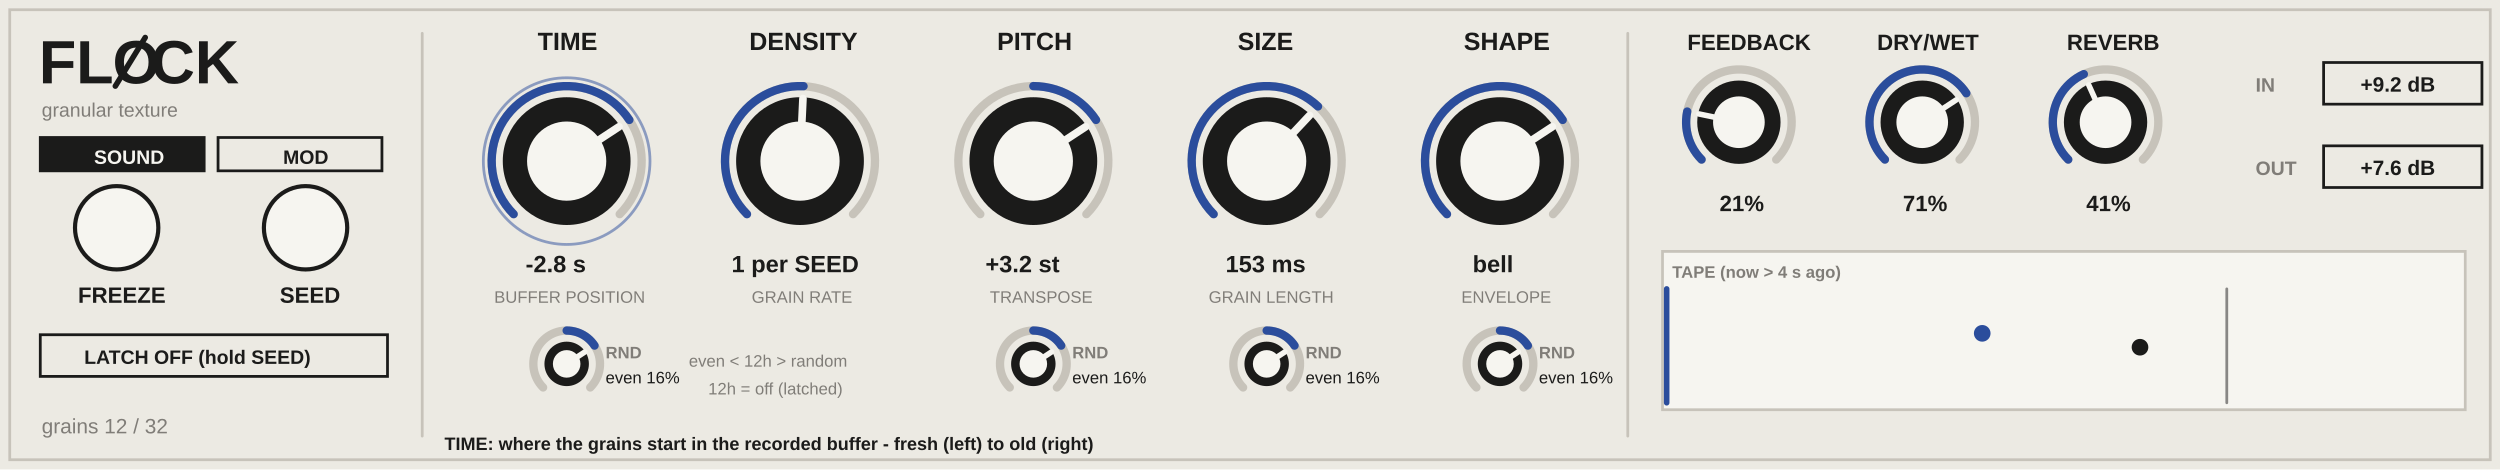
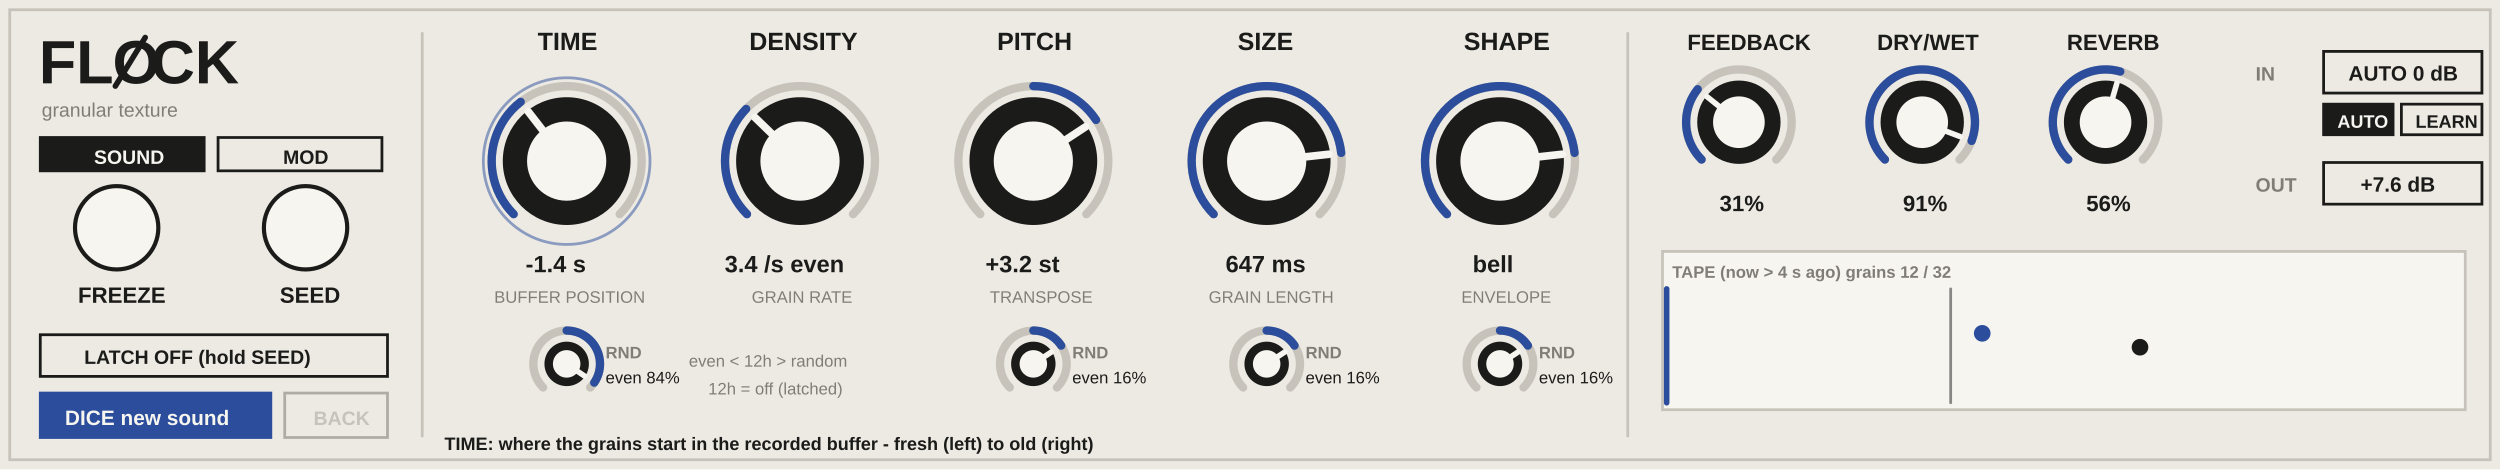
<svg xmlns="http://www.w3.org/2000/svg" width="900" height="169" viewBox="0 0 900 169">
  <path d="M0,0h900v169h-900Z" fill="rgba(236,234,227,1)" />
  <path d="M3.5,3.5h893v162h-893Z" fill="none" stroke="rgba(199,195,186,1)" stroke-width="1" stroke-linecap="round" />
  <text x="14" y="30" font-family="Arial,Helvetica,sans-serif" font-size="22" font-weight="700" fill="rgba(27,27,26,1)">FL</text>
  <text x="40.52" y="30" font-family="Arial,Helvetica,sans-serif" font-size="22" font-weight="700" fill="rgba(27,27,26,1)">O</text>
  <path d="M41.52,31L52.28,13.5" fill="none" stroke="rgba(27,27,26,1)" stroke-width="2" stroke-linecap="round" />
  <text x="54.28" y="30" font-family="Arial,Helvetica,sans-serif" font-size="22" font-weight="700" fill="rgba(27,27,26,1)">CK</text>
  <text x="15" y="42" font-family="Arial,Helvetica,sans-serif" font-size="7" font-weight="400" fill="rgba(128,125,120,1)">granular texture</text>
  <path d="M14,49h60v13h-60Z" fill="rgba(27,27,26,1)" />
  <text x="33.85" y="59" font-family="Arial,Helvetica,sans-serif" font-size="7" font-weight="700" fill="rgba(246,245,240,1)">SOUND</text>
  <path d="M78.5,49.5h59v12h-59Z" fill="none" stroke="rgba(27,27,26,1)" stroke-width="1" stroke-linecap="round" />
  <text x="101.91" y="59" font-family="Arial,Helvetica,sans-serif" font-size="7" font-weight="700" fill="rgba(27,27,26,1)">MOD</text>
  <path d="M27,82a15,15 0 1,0 30,0a15,15 0 1,0 -30,0" fill="rgba(246,245,240,1)" />
  <path d="M27,82a15,15 0 1,0 30,0a15,15 0 1,0 -30,0" fill="none" stroke="rgba(27,27,26,1)" stroke-width="1.5" stroke-linecap="round" />
  <text x="28.08" y="109" font-family="Arial,Helvetica,sans-serif" font-size="8" font-weight="700" fill="rgba(27,27,26,1)">FREEZE</text>
  <path d="M95,82a15,15 0 1,0 30,0a15,15 0 1,0 -30,0" fill="rgba(246,245,240,1)" />
  <path d="M95,82a15,15 0 1,0 30,0a15,15 0 1,0 -30,0" fill="none" stroke="rgba(27,27,26,1)" stroke-width="1.5" stroke-linecap="round" />
  <text x="100.72" y="109" font-family="Arial,Helvetica,sans-serif" font-size="8" font-weight="700" fill="rgba(27,27,26,1)">SEED</text>
  <path d="M14.5,120.5h125v15h-125Z" fill="none" stroke="rgba(27,27,26,1)" stroke-width="1" stroke-linecap="round" />
  <text x="30.31" y="131" font-family="Arial,Helvetica,sans-serif" font-size="7" font-weight="700" fill="rgba(27,27,26,1)">LATCH  OFF  (hold SEED)</text>
-   <text x="15" y="156" font-family="Arial,Helvetica,sans-serif" font-size="7.5" font-weight="400" fill="rgba(128,125,120,1)">grains 12 / 32</text>
+   <path d="M14,141h84v17h-84Z" fill="rgba(43,77,156,1)" />
+   <text x="23.375" y="153" font-family="Arial,Helvetica,sans-serif" font-size="7.5" font-weight="700" fill="rgba(246,245,240,1)">DICE  new sound</text>
+   <path d="M102.5,141.5h37v16h-37Z" fill="none" stroke="rgba(27,27,26,0.3)" stroke-width="1" stroke-linecap="round" />
+   <text x="112.88" y="153" font-family="Arial,Helvetica,sans-serif" font-size="7" font-weight="700" fill="rgba(199,195,186,1)">BACK</text>
  <path d="M152,12L152,157" fill="none" stroke="rgba(199,195,186,1)" stroke-width="1" stroke-linecap="round" />
  <text x="193.56" y="18" font-family="Arial,Helvetica,sans-serif" font-size="9" font-weight="700" fill="rgba(27,27,26,1)">TIME</text>
  <path d="M184.908,77.092L183.446,75.508L182.114,73.812L180.923,72.015L179.878,70.129L178.987,68.166L178.256,66.138L177.688,64.058L177.289,61.94L177.06,59.796L177.002,57.641L177.117,55.488L177.403,53.351L177.859,51.244L178.481,49.179L179.267,47.172L180.209,45.233L181.304,43.375L182.543,41.611L183.919,39.951L185.423,38.407L187.046,36.987L188.776,35.701L190.604,34.558L192.517,33.564L194.503,32.725L196.55,32.048L198.644,31.536L200.773,31.194L202.922,31.022L205.078,31.022L207.227,31.194L209.356,31.536L211.45,32.048L213.497,32.725L215.483,33.564L217.396,34.558L219.224,35.701L220.954,36.987L222.577,38.407L224.081,39.951L225.457,41.611L226.696,43.375L227.791,45.233L228.733,47.172L229.519,49.179L230.141,51.244L230.597,53.351L230.883,55.488L230.998,57.641L230.94,59.796L230.711,61.94L230.312,64.058L229.744,66.138L229.013,68.166L228.122,70.129L227.077,72.015L225.886,73.812L224.554,75.508L223.092,77.092" fill="none" stroke="rgba(199,195,186,1)" stroke-width="3" stroke-linecap="round" />
-   <path d="M184.908,77.092L183.449,75.512L182.121,73.821L180.931,72.03L179.888,70.15L178.998,68.192L178.266,66.17L177.697,64.097L177.296,61.984L177.063,59.846L177.002,57.697L177.111,55.55L177.392,53.418L177.841,51.315L178.456,49.254L179.233,47.249L180.167,45.312L181.252,43.456L182.481,41.692L183.847,40.031L185.341,38.485L186.953,37.062L188.674,35.771L190.491,34.622L192.394,33.622L194.371,32.775L196.409,32.089L198.495,31.567L200.616,31.213L202.758,31.029L204.909,31.015L207.053,31.173L209.178,31.501L211.271,31.997L213.317,32.658L215.304,33.48L217.219,34.457L219.051,35.584L220.787,36.853L222.416,38.256L223.929,39.784L225.316,41.428L226.567,43.176" fill="none" stroke="rgba(43,77,156,1)" stroke-width="3" stroke-linecap="round" />
+   <path d="M184.908,77.092L183.494,75.564L182.202,73.933L181.039,72.206L180.013,70.395L179.13,68.51L178.394,66.563L177.81,64.565L177.382,62.528L177.113,60.464L177.003,58.386L177.053,56.305L177.264,54.234L177.634,52.185L178.16,50.172L178.84,48.204L179.669,46.295L180.643,44.456L181.756,42.696L183.001,41.028L184.371,39.461L185.857,38.004L187.452,36.666" fill="none" stroke="rgba(43,77,156,1)" stroke-width="3" stroke-linecap="round" />
  <path d="M181,58a23,23 0 1,0 46,0a23,23 0 1,0 -46,0" fill="rgba(27,27,26,1)" />
  <path d="M189.74,58a14.26,14.26 0 1,0 28.52,0a14.26,14.26 0 1,0 -28.52,0" fill="rgba(246,245,240,1)" />
-   <path d="M215.919,50.171L222.839,45.625" fill="none" stroke="rgba(246,245,240,1)" stroke-width="2.76" stroke-linecap="round" />
+   <path d="M195.26,46.732L190.185,40.19" fill="none" stroke="rgba(246,245,240,1)" stroke-width="2.76" stroke-linecap="round" />
  <path d="M174,58a30,30 0 1,0 60,0a30,30 0 1,0 -60,0" fill="none" stroke="rgba(43,77,156,0.5)" stroke-width="1" stroke-linecap="round" />
-   <text x="189.21" y="98" font-family="Arial,Helvetica,sans-serif" font-size="8.5" font-weight="700" fill="rgba(27,27,26,1)">-2.8 s</text>
+   <text x="189.21" y="98" font-family="Arial,Helvetica,sans-serif" font-size="8.5" font-weight="700" fill="rgba(27,27,26,1)">-1.4 s</text>
  <text x="177.9" y="109" font-family="Arial,Helvetica,sans-serif" font-size="6" font-weight="400" fill="rgba(128,125,120,1)">BUFFER POSITION</text>
  <path d="M195.515,139.485L194.865,138.781L194.273,138.028L193.743,137.229L193.279,136.391L192.883,135.518L192.558,134.617L192.306,133.692L192.128,132.751L192.027,131.798L192.001,130.84L192.052,129.883L192.179,128.934L192.382,127.997L192.658,127.08L193.007,126.187L193.426,125.326L193.913,124.5L194.464,123.716L195.075,122.978L195.744,122.292L196.465,121.661L197.234,121.089L198.046,120.581L198.896,120.139L199.779,119.767L200.689,119.466L201.62,119.238L202.566,119.086L203.521,119.01L204.479,119.01L205.434,119.086L206.38,119.238L207.311,119.466L208.221,119.767L209.104,120.139L209.954,120.581L210.766,121.089L211.535,121.661L212.256,122.292L212.925,122.978L213.536,123.716L214.087,124.5L214.574,125.326L214.993,126.187L215.342,127.08L215.618,127.997L215.821,128.934L215.948,129.883L215.999,130.84L215.973,131.798L215.872,132.751L215.694,133.692L215.442,134.617L215.117,135.518L214.721,136.391L214.257,137.229L213.727,138.028L213.135,138.781L212.485,139.485" fill="none" stroke="rgba(199,195,186,1)" stroke-width="3" stroke-linecap="round" />
-   <path d="M204,119L204.913,119.035L205.82,119.139L206.717,119.312L207.598,119.552L208.458,119.859L209.292,120.23L210.096,120.664L210.864,121.157L211.593,121.708L212.278,122.312L212.915,122.967L213.5,123.668L214.03,124.412" fill="none" stroke="rgba(43,77,156,1)" stroke-width="3" stroke-linecap="round" />
+   <path d="M204,119L204.928,119.036L205.851,119.144L206.762,119.322L207.657,119.571L208.53,119.888L209.376,120.271L210.189,120.719L210.966,121.229L211.701,121.797L212.39,122.42L213.028,123.095L213.612,123.817L214.139,124.581L214.605,125.385L215.008,126.222L215.344,127.088L215.613,127.977L215.812,128.884L215.94,129.804L215.997,130.731L215.982,131.659L215.895,132.584L215.737,133.499L215.508,134.4L215.211,135.279L214.846,136.134L214.417,136.957L213.925,137.745" fill="none" stroke="rgba(43,77,156,1)" stroke-width="3" stroke-linecap="round" />
  <path d="M196,131a8,8 0 1,0 16,0a8,8 0 1,0 -16,0" fill="rgba(27,27,26,1)" />
  <path d="M199.04,131a4.96,4.96 0 1,0 9.92,0a4.96,4.96 0 1,0 -9.92,0" fill="rgba(246,245,240,1)" />
-   <path d="M208.146,128.277L210.553,126.696" fill="none" stroke="rgba(246,245,240,1)" stroke-width="2" stroke-linecap="round" />
+   <path d="M208.102,133.788L210.484,135.407" fill="none" stroke="rgba(246,245,240,1)" stroke-width="2" stroke-linecap="round" />
  <text x="218" y="129" font-family="Arial,Helvetica,sans-serif" font-size="6" font-weight="700" fill="rgba(128,125,120,1)">RND</text>
-   <text x="218" y="138" font-family="Arial,Helvetica,sans-serif" font-size="6" font-weight="400" fill="rgba(27,27,26,1)">even 16%</text>
+   <text x="218" y="138" font-family="Arial,Helvetica,sans-serif" font-size="6" font-weight="400" fill="rgba(27,27,26,1)">even 84%</text>
  <text x="269.73" y="18" font-family="Arial,Helvetica,sans-serif" font-size="9" font-weight="700" fill="rgba(27,27,26,1)">DENSITY</text>
  <path d="M268.908,77.092L267.446,75.508L266.114,73.812L264.923,72.015L263.878,70.129L262.987,68.166L262.256,66.138L261.688,64.058L261.289,61.94L261.06,59.796L261.002,57.641L261.117,55.488L261.403,53.351L261.859,51.244L262.481,49.179L263.267,47.172L264.209,45.233L265.304,43.375L266.543,41.611L267.919,39.951L269.423,38.407L271.046,36.987L272.776,35.701L274.604,34.558L276.517,33.564L278.503,32.725L280.55,32.048L282.644,31.536L284.773,31.194L286.922,31.022L289.078,31.022L291.227,31.194L293.356,31.536L295.45,32.048L297.497,32.725L299.483,33.564L301.396,34.558L303.224,35.701L304.954,36.987L306.577,38.407L308.081,39.951L309.457,41.611L310.696,43.375L311.791,45.233L312.733,47.172L313.519,49.179L314.141,51.244L314.597,53.351L314.883,55.488L314.998,57.641L314.94,59.796L314.711,61.94L314.312,64.058L313.744,66.138L313.013,68.166L312.122,70.129L311.077,72.015L309.886,73.812L308.554,75.508L307.092,77.092" fill="none" stroke="rgba(199,195,186,1)" stroke-width="3" stroke-linecap="round" />
-   <path d="M268.908,77.092L267.487,75.556L266.189,73.914L265.022,72.177L263.993,70.355L263.108,68.459L262.373,66.499L261.791,64.489L261.368,62.44L261.104,60.364L261.001,58.274L261.061,56.182L261.283,54.101L261.665,52.043L262.206,50.022L262.901,48.048L263.747,46.134L264.739,44.291L265.871,42.531L267.135,40.863L268.525,39.299L270.032,37.847L271.647,36.516L273.36,35.314L275.161,34.248L277.039,33.325L278.983,32.55L280.981,31.928L283.021,31.463L285.092,31.157L287.179,31.012L289.272,31.03" fill="none" stroke="rgba(43,77,156,1)" stroke-width="3" stroke-linecap="round" />
+   <path d="M268.908,77.092L267.483,75.551L266.181,73.904L265.012,72.162L263.981,70.333L263.096,68.43L262.361,66.464L261.781,64.447L261.359,62.391L261.099,60.309L261.001,58.212L261.066,56.114L261.294,54.028L261.683,51.965L262.231,49.939L262.935,47.962L263.791,46.046L264.792,44.201L265.934,42.44L267.21,40.773L268.611,39.21" fill="none" stroke="rgba(43,77,156,1)" stroke-width="3" stroke-linecap="round" />
  <path d="M265,58a23,23 0 1,0 46,0a23,23 0 1,0 -46,0" fill="rgba(27,27,26,1)" />
  <path d="M273.74,58a14.26,14.26 0 1,0 28.52,0a14.26,14.26 0 1,0 -28.52,0" fill="rgba(246,245,240,1)" />
-   <path d="M288.672,43.756L289.062,35.485" fill="none" stroke="rgba(246,245,240,1)" stroke-width="2.76" stroke-linecap="round" />
-   <text x="263.35" y="98" font-family="Arial,Helvetica,sans-serif" font-size="8.5" font-weight="700" fill="rgba(27,27,26,1)">1 per SEED</text>
+   <path d="M277.76,48.076L271.813,42.314" fill="none" stroke="rgba(246,245,240,1)" stroke-width="2.76" stroke-linecap="round" />
+   <text x="260.885" y="98" font-family="Arial,Helvetica,sans-serif" font-size="8.5" font-weight="700" fill="rgba(27,27,26,1)">3.4 /s even</text>
  <text x="270.6" y="109" font-family="Arial,Helvetica,sans-serif" font-size="6" font-weight="400" fill="rgba(128,125,120,1)">GRAIN RATE</text>
  <text x="247.98" y="132" font-family="Arial,Helvetica,sans-serif" font-size="6" font-weight="400" fill="rgba(128,125,120,1)">even  &lt;  12h  &gt;  random</text>
  <text x="254.94" y="142" font-family="Arial,Helvetica,sans-serif" font-size="6" font-weight="400" fill="rgba(128,125,120,1)">12h = off (latched)</text>
  <text x="358.95" y="18" font-family="Arial,Helvetica,sans-serif" font-size="9" font-weight="700" fill="rgba(27,27,26,1)">PITCH</text>
  <path d="M352.908,77.092L351.446,75.508L350.114,73.812L348.923,72.015L347.878,70.129L346.987,68.166L346.256,66.138L345.688,64.058L345.289,61.94L345.06,59.796L345.002,57.641L345.117,55.488L345.403,53.351L345.859,51.244L346.481,49.179L347.267,47.172L348.209,45.233L349.304,43.375L350.543,41.611L351.919,39.951L353.423,38.407L355.046,36.987L356.776,35.701L358.604,34.558L360.517,33.564L362.503,32.725L364.55,32.048L366.644,31.536L368.773,31.194L370.922,31.022L373.078,31.022L375.227,31.194L377.356,31.536L379.45,32.048L381.497,32.725L383.483,33.564L385.396,34.558L387.224,35.701L388.954,36.987L390.577,38.407L392.081,39.951L393.457,41.611L394.696,43.375L395.791,45.233L396.733,47.172L397.519,49.179L398.141,51.244L398.597,53.351L398.883,55.488L398.998,57.641L398.94,59.796L398.711,61.94L398.312,64.058L397.744,66.138L397.013,68.166L396.122,70.129L395.077,72.015L393.886,73.812L392.554,75.508L391.092,77.092" fill="none" stroke="rgba(199,195,186,1)" stroke-width="3" stroke-linecap="round" />
  <path d="M372,31L374.053,31.078L376.095,31.312L378.113,31.701L380.095,32.242L382.03,32.932L383.908,33.768L385.716,34.743L387.445,35.854L389.084,37.093L390.625,38.452L392.058,39.925L393.374,41.503L394.567,43.176" fill="none" stroke="rgba(43,77,156,1)" stroke-width="3" stroke-linecap="round" />
  <path d="M349,58a23,23 0 1,0 46,0a23,23 0 1,0 -46,0" fill="rgba(27,27,26,1)" />
  <path d="M357.74,58a14.26,14.26 0 1,0 28.52,0a14.26,14.26 0 1,0 -28.52,0" fill="rgba(246,245,240,1)" />
  <path d="M383.919,50.171L390.839,45.625" fill="none" stroke="rgba(246,245,240,1)" stroke-width="2.76" stroke-linecap="round" />
  <text x="354.745" y="98" font-family="Arial,Helvetica,sans-serif" font-size="8.5" font-weight="700" fill="rgba(27,27,26,1)">+3.2 st</text>
  <text x="356.34" y="109" font-family="Arial,Helvetica,sans-serif" font-size="6" font-weight="400" fill="rgba(128,125,120,1)">TRANSPOSE</text>
  <path d="M363.515,139.485L362.865,138.781L362.273,138.028L361.743,137.229L361.279,136.391L360.883,135.518L360.558,134.617L360.306,133.692L360.128,132.751L360.027,131.798L360.001,130.84L360.052,129.883L360.179,128.934L360.382,127.997L360.658,127.08L361.007,126.187L361.426,125.326L361.913,124.5L362.464,123.716L363.075,122.978L363.744,122.292L364.465,121.661L365.234,121.089L366.046,120.581L366.896,120.139L367.779,119.767L368.689,119.466L369.62,119.238L370.566,119.086L371.521,119.01L372.479,119.01L373.434,119.086L374.38,119.238L375.311,119.466L376.221,119.767L377.104,120.139L377.954,120.581L378.766,121.089L379.535,121.661L380.256,122.292L380.925,122.978L381.536,123.716L382.087,124.5L382.574,125.326L382.993,126.187L383.342,127.08L383.618,127.997L383.821,128.934L383.948,129.883L383.999,130.84L383.973,131.798L383.872,132.751L383.694,133.692L383.442,134.617L383.117,135.518L382.721,136.391L382.257,137.229L381.727,138.028L381.135,138.781L380.485,139.485" fill="none" stroke="rgba(199,195,186,1)" stroke-width="3" stroke-linecap="round" />
  <path d="M372,119L372.913,119.035L373.82,119.139L374.717,119.312L375.598,119.552L376.458,119.859L377.292,120.23L378.096,120.664L378.864,121.157L379.593,121.708L380.278,122.312L380.915,122.967L381.5,123.668L382.03,124.412" fill="none" stroke="rgba(43,77,156,1)" stroke-width="3" stroke-linecap="round" />
  <path d="M364,131a8,8 0 1,0 16,0a8,8 0 1,0 -16,0" fill="rgba(27,27,26,1)" />
  <path d="M367.04,131a4.96,4.96 0 1,0 9.92,0a4.96,4.96 0 1,0 -9.92,0" fill="rgba(246,245,240,1)" />
  <path d="M376.146,128.277L378.553,126.696" fill="none" stroke="rgba(246,245,240,1)" stroke-width="2" stroke-linecap="round" />
  <text x="386" y="129" font-family="Arial,Helvetica,sans-serif" font-size="6" font-weight="700" fill="rgba(128,125,120,1)">RND</text>
  <text x="386" y="138" font-family="Arial,Helvetica,sans-serif" font-size="6" font-weight="400" fill="rgba(27,27,26,1)">even 16%</text>
  <text x="445.56" y="18" font-family="Arial,Helvetica,sans-serif" font-size="9" font-weight="700" fill="rgba(27,27,26,1)">SIZE</text>
  <path d="M436.908,77.092L435.446,75.508L434.114,73.812L432.923,72.015L431.878,70.129L430.987,68.166L430.256,66.138L429.688,64.058L429.289,61.94L429.06,59.796L429.002,57.641L429.117,55.488L429.403,53.351L429.859,51.244L430.481,49.179L431.267,47.172L432.209,45.233L433.304,43.375L434.543,41.611L435.919,39.951L437.423,38.407L439.046,36.987L440.776,35.701L442.604,34.558L444.517,33.564L446.503,32.725L448.55,32.048L450.644,31.536L452.773,31.194L454.922,31.022L457.078,31.022L459.227,31.194L461.356,31.536L463.45,32.048L465.497,32.725L467.483,33.564L469.396,34.558L471.224,35.701L472.954,36.987L474.577,38.407L476.081,39.951L477.457,41.611L478.696,43.375L479.791,45.233L480.733,47.172L481.519,49.179L482.141,51.244L482.597,53.351L482.883,55.488L482.998,57.641L482.94,59.796L482.711,61.94L482.312,64.058L481.744,66.138L481.013,68.166L480.122,70.129L479.077,72.015L477.886,73.812L476.554,75.508L475.092,77.092" fill="none" stroke="rgba(199,195,186,1)" stroke-width="3" stroke-linecap="round" />
-   <path d="M436.908,77.092L435.448,75.51L434.118,73.817L432.928,72.024L431.884,70.141L430.993,68.182L430.262,66.157L429.694,64.081L429.293,61.966L429.062,59.826L429.002,57.674L429.114,55.524L429.396,53.39L429.848,51.285L430.466,49.223L431.247,47.217L432.184,45.279L433.273,43.423L434.507,41.659L435.877,39.998L437.375,38.452L438.991,37.031L440.716,35.742L442.538,34.596L444.445,33.598L446.426,32.755L448.467,32.072L450.557,31.554L452.681,31.205L454.826,31.026L456.979,31.018L459.125,31.181L461.251,31.516L463.345,32.018L465.391,32.686L467.378,33.514L469.292,34.499L471.122,35.632L472.856,36.908L474.483,38.318" fill="none" stroke="rgba(43,77,156,1)" stroke-width="3" stroke-linecap="round" />
+   <path d="M436.908,77.092L435.452,75.515L434.125,73.827L432.937,72.04L431.895,70.163L431.005,68.21L430.273,66.192L429.703,64.122L429.3,62.014L429.066,59.88L429.001,57.735L429.108,55.591L429.384,53.462L429.829,51.362L430.439,49.304L431.21,47.301L432.138,45.366L433.217,43.51L434.44,41.746L435.8,40.085L437.287,38.537L438.892,37.112L440.605,35.819L442.416,34.666L444.312,33.661L446.283,32.809L448.315,32.117L450.395,31.588L452.511,31.226L454.649,31.034L456.795,31.012L458.936,31.16L461.059,31.478L463.15,31.964L465.196,32.614L467.183,33.425L469.1,34.391L470.934,35.506L472.674,36.764L474.308,38.155L475.827,39.672L477.22,41.305L478.479,43.044L479.596,44.877L480.564,46.793L481.377,48.779L482.029,50.824L482.517,52.915L482.837,55.037" fill="none" stroke="rgba(43,77,156,1)" stroke-width="3" stroke-linecap="round" />
  <path d="M433,58a23,23 0 1,0 46,0a23,23 0 1,0 -46,0" fill="rgba(27,27,26,1)" />
  <path d="M441.74,58a14.26,14.26 0 1,0 28.52,0a14.26,14.26 0 1,0 -28.52,0" fill="rgba(246,245,240,1)" />
-   <path d="M465.762,47.605L471.43,41.569" fill="none" stroke="rgba(246,245,240,1)" stroke-width="2.76" stroke-linecap="round" />
-   <text x="441.21" y="98" font-family="Arial,Helvetica,sans-serif" font-size="8.5" font-weight="700" fill="rgba(27,27,26,1)">153 ms</text>
+   <path d="M470.174,56.435L478.404,55.527" fill="none" stroke="rgba(246,245,240,1)" stroke-width="2.76" stroke-linecap="round" />
+   <text x="441.21" y="98" font-family="Arial,Helvetica,sans-serif" font-size="8.5" font-weight="700" fill="rgba(27,27,26,1)">647 ms</text>
  <text x="435.12" y="109" font-family="Arial,Helvetica,sans-serif" font-size="6" font-weight="400" fill="rgba(128,125,120,1)">GRAIN LENGTH</text>
  <path d="M447.515,139.485L446.865,138.781L446.273,138.028L445.743,137.229L445.279,136.391L444.883,135.518L444.558,134.617L444.306,133.692L444.128,132.751L444.027,131.798L444.001,130.84L444.052,129.883L444.179,128.934L444.382,127.997L444.658,127.08L445.007,126.187L445.426,125.326L445.913,124.5L446.464,123.716L447.075,122.978L447.744,122.292L448.465,121.661L449.234,121.089L450.046,120.581L450.896,120.139L451.779,119.767L452.689,119.466L453.62,119.238L454.566,119.086L455.521,119.01L456.479,119.01L457.434,119.086L458.38,119.238L459.311,119.466L460.221,119.767L461.104,120.139L461.954,120.581L462.766,121.089L463.535,121.661L464.256,122.292L464.925,122.978L465.536,123.716L466.087,124.5L466.574,125.326L466.993,126.187L467.342,127.08L467.618,127.997L467.821,128.934L467.948,129.883L467.999,130.84L467.973,131.798L467.872,132.751L467.694,133.692L467.442,134.617L467.117,135.518L466.721,136.391L466.257,137.229L465.727,138.028L465.135,138.781L464.485,139.485" fill="none" stroke="rgba(199,195,186,1)" stroke-width="3" stroke-linecap="round" />
  <path d="M456,119L456.913,119.035L457.82,119.139L458.717,119.312L459.598,119.552L460.458,119.859L461.292,120.23L462.096,120.664L462.864,121.157L463.593,121.708L464.278,122.312L464.915,122.967L465.5,123.668L466.03,124.412" fill="none" stroke="rgba(43,77,156,1)" stroke-width="3" stroke-linecap="round" />
  <path d="M448,131a8,8 0 1,0 16,0a8,8 0 1,0 -16,0" fill="rgba(27,27,26,1)" />
  <path d="M451.04,131a4.96,4.96 0 1,0 9.92,0a4.96,4.96 0 1,0 -9.92,0" fill="rgba(246,245,240,1)" />
  <path d="M460.146,128.277L462.553,126.696" fill="none" stroke="rgba(246,245,240,1)" stroke-width="2" stroke-linecap="round" />
  <text x="470" y="129" font-family="Arial,Helvetica,sans-serif" font-size="6" font-weight="700" fill="rgba(128,125,120,1)">RND</text>
  <text x="470" y="138" font-family="Arial,Helvetica,sans-serif" font-size="6" font-weight="400" fill="rgba(27,27,26,1)">even 16%</text>
  <text x="526.95" y="18" font-family="Arial,Helvetica,sans-serif" font-size="9" font-weight="700" fill="rgba(27,27,26,1)">SHAPE</text>
  <path d="M520.908,77.092L519.446,75.508L518.114,73.812L516.923,72.015L515.878,70.129L514.987,68.166L514.256,66.138L513.688,64.058L513.289,61.94L513.06,59.796L513.002,57.641L513.117,55.488L513.403,53.351L513.859,51.244L514.481,49.179L515.267,47.172L516.209,45.233L517.304,43.375L518.543,41.611L519.919,39.951L521.423,38.407L523.046,36.987L524.776,35.701L526.604,34.558L528.517,33.564L530.503,32.725L532.55,32.048L534.644,31.536L536.773,31.194L538.922,31.022L541.078,31.022L543.227,31.194L545.356,31.536L547.45,32.048L549.497,32.725L551.483,33.564L553.396,34.558L555.224,35.701L556.954,36.987L558.577,38.407L560.081,39.951L561.457,41.611L562.696,43.375L563.791,45.233L564.733,47.172L565.519,49.179L566.141,51.244L566.597,53.351L566.883,55.488L566.998,57.641L566.94,59.796L566.711,61.94L566.312,64.058L565.744,66.138L565.013,68.166L564.122,70.129L563.077,72.015L561.886,73.812L560.554,75.508L559.092,77.092" fill="none" stroke="rgba(199,195,186,1)" stroke-width="3" stroke-linecap="round" />
-   <path d="M520.908,77.092L519.449,75.512L518.121,73.821L516.931,72.03L515.888,70.15L514.998,68.192L514.266,66.17L513.697,64.097L513.296,61.984L513.063,59.846L513.002,57.697L513.111,55.55L513.392,53.418L513.841,51.315L514.456,49.254L515.233,47.249L516.167,45.312L517.252,43.456L518.481,41.692L519.847,40.031L521.341,38.485L522.953,37.062L524.674,35.771L526.491,34.622L528.394,33.622L530.371,32.775L532.409,32.089L534.495,31.567L536.616,31.213L538.758,31.029L540.909,31.015L543.053,31.173L545.178,31.501L547.271,31.997L549.317,32.658L551.304,33.48L553.219,34.457L555.051,35.584L556.787,36.853L558.416,38.256L559.929,39.784L561.316,41.428L562.567,43.176" fill="none" stroke="rgba(43,77,156,1)" stroke-width="3" stroke-linecap="round" />
+   <path d="M520.908,77.092L519.452,75.515L518.125,73.827L516.937,72.04L515.895,70.163L515.005,68.21L514.273,66.192L513.703,64.122L513.3,62.014L513.066,59.88L513.001,57.735L513.108,55.591L513.384,53.462L513.829,51.362L514.439,49.304L515.21,47.301L516.138,45.366L517.217,43.51L518.44,41.746L519.8,40.085L521.287,38.537L522.892,37.112L524.605,35.819L526.416,34.666L528.312,33.661L530.283,32.809L532.315,32.117L534.395,31.588L536.511,31.226L538.649,31.034L540.795,31.012L542.936,31.16L545.059,31.478L547.15,31.964L549.196,32.614L551.183,33.425L553.1,34.391L554.934,35.506L556.674,36.764L558.308,38.155L559.827,39.672L561.22,41.305L562.479,43.044L563.596,44.877L564.564,46.793L565.377,48.779L566.029,50.824L566.517,52.915L566.837,55.037" fill="none" stroke="rgba(43,77,156,1)" stroke-width="3" stroke-linecap="round" />
  <path d="M517,58a23,23 0 1,0 46,0a23,23 0 1,0 -46,0" fill="rgba(27,27,26,1)" />
  <path d="M525.74,58a14.26,14.26 0 1,0 28.52,0a14.26,14.26 0 1,0 -28.52,0" fill="rgba(246,245,240,1)" />
-   <path d="M551.919,50.171L558.839,45.625" fill="none" stroke="rgba(246,245,240,1)" stroke-width="2.76" stroke-linecap="round" />
+   <path d="M554.174,56.435L562.404,55.527" fill="none" stroke="rgba(246,245,240,1)" stroke-width="2.76" stroke-linecap="round" />
  <text x="530.14" y="98" font-family="Arial,Helvetica,sans-serif" font-size="8.5" font-weight="700" fill="rgba(27,27,26,1)">bell</text>
  <text x="526.08" y="109" font-family="Arial,Helvetica,sans-serif" font-size="6" font-weight="400" fill="rgba(128,125,120,1)">ENVELOPE</text>
  <path d="M531.515,139.485L530.865,138.781L530.273,138.028L529.743,137.229L529.279,136.391L528.883,135.518L528.558,134.617L528.306,133.692L528.128,132.751L528.027,131.798L528.001,130.84L528.052,129.883L528.179,128.934L528.382,127.997L528.658,127.08L529.007,126.187L529.426,125.326L529.913,124.5L530.464,123.716L531.075,122.978L531.744,122.292L532.465,121.661L533.234,121.089L534.046,120.581L534.896,120.139L535.779,119.767L536.689,119.466L537.62,119.238L538.566,119.086L539.521,119.01L540.479,119.01L541.434,119.086L542.38,119.238L543.311,119.466L544.221,119.767L545.104,120.139L545.954,120.581L546.766,121.089L547.535,121.661L548.256,122.292L548.925,122.978L549.536,123.716L550.087,124.5L550.574,125.326L550.993,126.187L551.342,127.08L551.618,127.997L551.821,128.934L551.948,129.883L551.999,130.84L551.973,131.798L551.872,132.751L551.694,133.692L551.442,134.617L551.117,135.518L550.721,136.391L550.257,137.229L549.727,138.028L549.135,138.781L548.485,139.485" fill="none" stroke="rgba(199,195,186,1)" stroke-width="3" stroke-linecap="round" />
  <path d="M540,119L540.913,119.035L541.82,119.139L542.717,119.312L543.598,119.552L544.458,119.859L545.292,120.23L546.096,120.664L546.864,121.157L547.593,121.708L548.278,122.312L548.915,122.967L549.5,123.668L550.03,124.412" fill="none" stroke="rgba(43,77,156,1)" stroke-width="3" stroke-linecap="round" />
  <path d="M532,131a8,8 0 1,0 16,0a8,8 0 1,0 -16,0" fill="rgba(27,27,26,1)" />
  <path d="M535.04,131a4.96,4.96 0 1,0 9.92,0a4.96,4.96 0 1,0 -9.92,0" fill="rgba(246,245,240,1)" />
  <path d="M544.146,128.277L546.553,126.696" fill="none" stroke="rgba(246,245,240,1)" stroke-width="2" stroke-linecap="round" />
  <text x="554" y="129" font-family="Arial,Helvetica,sans-serif" font-size="6" font-weight="700" fill="rgba(128,125,120,1)">RND</text>
  <text x="554" y="138" font-family="Arial,Helvetica,sans-serif" font-size="6" font-weight="400" fill="rgba(27,27,26,1)">even 16%</text>
  <path d="M586,12L586,157" fill="none" stroke="rgba(199,195,186,1)" stroke-width="1" stroke-linecap="round" />
  <text x="607.44" y="18" font-family="Arial,Helvetica,sans-serif" font-size="8" font-weight="700" fill="rgba(27,27,26,1)">FEEDBACK</text>
  <path d="M612.565,57.435L611.536,56.32L610.599,55.127L609.76,53.863L609.025,52.536L608.398,51.154L607.884,49.727L607.484,48.263L607.203,46.772L607.042,45.264L607.002,43.747L607.082,42.232L607.284,40.728L607.604,39.246L608.042,37.793L608.595,36.38L609.258,35.016L610.029,33.708L610.901,32.467L611.869,31.299L612.927,30.212L614.069,29.213L615.287,28.308L616.573,27.504L617.919,26.804L619.317,26.214L620.757,25.738L622.231,25.378L623.729,25.136L625.241,25.015L626.759,25.015L628.271,25.136L629.769,25.378L631.243,25.738L632.683,26.214L634.081,26.804L635.427,27.504L636.713,28.308L637.931,29.213L639.073,30.212L640.131,31.299L641.099,32.467L641.971,33.708L642.742,35.016L643.405,36.38L643.958,37.793L644.396,39.246L644.716,40.728L644.918,42.232L644.998,43.747L644.958,45.264L644.797,46.772L644.516,48.263L644.116,49.727L643.602,51.154L642.975,52.536L642.24,53.863L641.401,55.127L640.464,56.32L639.435,57.435" fill="none" stroke="rgba(199,195,186,1)" stroke-width="3" stroke-linecap="round" />
-   <path d="M612.565,57.435L611.582,56.374L610.683,55.242L609.872,54.045L609.155,52.789L608.535,51.483L608.017,50.133L607.603,48.747L607.295,47.334L607.095,45.902L607.006,44.459L607.026,43.013L607.156,41.573L607.395,40.147" fill="none" stroke="rgba(43,77,156,1)" stroke-width="3" stroke-linecap="round" />
+   <path d="M612.565,57.435L611.573,56.363L610.666,55.219L609.849,54.008L609.128,52.738L608.507,51.416L607.989,50.05L607.578,48.649L607.275,47.22L607.083,45.772L607.003,44.314L607.035,42.854L607.179,41.401L607.434,39.963L607.799,38.549L608.271,37.167L608.849,35.825L609.527,34.532L610.303,33.294L611.172,32.12" fill="none" stroke="rgba(43,77,156,1)" stroke-width="3" stroke-linecap="round" />
  <path d="M611,44a15,15 0 1,0 30,0a15,15 0 1,0 -30,0" fill="rgba(27,27,26,1)" />
  <path d="M616.7,44a9.3,9.3 0 1,0 18.6,0a9.3,9.3 0 1,0 -18.6,0" fill="rgba(246,245,240,1)" />
-   <path d="M616.893,42.114L611.605,41.019" fill="none" stroke="rgba(246,245,240,1)" stroke-width="2" stroke-linecap="round" />
-   <text x="619.04" y="76" font-family="Arial,Helvetica,sans-serif" font-size="8" font-weight="700" fill="rgba(27,27,26,1)">21%</text>
+   <path d="M618.742,38.185L614.528,34.809" fill="none" stroke="rgba(246,245,240,1)" stroke-width="2" stroke-linecap="round" />
+   <text x="619.04" y="76" font-family="Arial,Helvetica,sans-serif" font-size="8" font-weight="700" fill="rgba(27,27,26,1)">31%</text>
  <text x="675.76" y="18" font-family="Arial,Helvetica,sans-serif" font-size="8" font-weight="700" fill="rgba(27,27,26,1)">DRY/WET</text>
  <path d="M678.565,57.435L677.536,56.32L676.599,55.127L675.76,53.863L675.025,52.536L674.398,51.154L673.884,49.727L673.484,48.263L673.203,46.772L673.042,45.264L673.002,43.747L673.082,42.232L673.284,40.728L673.604,39.246L674.042,37.793L674.595,36.38L675.258,35.016L676.029,33.708L676.901,32.467L677.869,31.299L678.927,30.212L680.069,29.213L681.287,28.308L682.573,27.504L683.919,26.804L685.317,26.214L686.757,25.738L688.231,25.378L689.729,25.136L691.241,25.015L692.759,25.015L694.271,25.136L695.769,25.378L697.243,25.738L698.683,26.214L700.081,26.804L701.427,27.504L702.713,28.308L703.931,29.213L705.073,30.212L706.131,31.299L707.099,32.467L707.971,33.708L708.742,35.016L709.405,36.38L709.958,37.793L710.396,39.246L710.716,40.728L710.918,42.232L710.998,43.747L710.958,45.264L710.797,46.772L710.516,48.263L710.116,49.727L709.602,51.154L708.975,52.536L708.24,53.863L707.401,55.127L706.464,56.32L705.435,57.435" fill="none" stroke="rgba(199,195,186,1)" stroke-width="3" stroke-linecap="round" />
-   <path d="M678.565,57.435L677.538,56.323L676.604,55.133L675.767,53.873L675.032,52.55L674.406,51.172L673.891,49.75L673.491,48.29L673.208,46.804L673.044,45.299L673.001,43.787L673.078,42.276L673.276,40.775L673.592,39.296L674.024,37.846L674.571,36.435L675.228,35.072L675.992,33.765L676.857,32.524L677.819,31.355L678.87,30.267L680.004,29.266L681.215,28.358L682.494,27.549L683.833,26.845L685.224,26.249L686.658,25.766L688.126,25.399L689.619,25.15L691.126,25.02L692.639,25.011L694.149,25.122L695.644,25.353L697.116,25.702L698.556,26.167L699.955,26.745L701.302,27.433L702.591,28.226L703.813,29.119L704.96,30.106L706.024,31.181L707,32.338L707.88,33.569" fill="none" stroke="rgba(43,77,156,1)" stroke-width="3" stroke-linecap="round" />
+   <path d="M678.565,57.435L677.542,56.327L676.609,55.141L675.774,53.885L675.041,52.567L674.415,51.194L673.899,49.777L673.498,48.323L673.214,46.841L673.047,45.342L673.001,43.834L673.074,42.328L673.266,40.831L673.576,39.355L674.003,37.908L674.543,36.5L675.193,35.139L675.949,33.833L676.806,32.592L677.759,31.423L678.801,30.333L679.927,29.329L681.129,28.417L682.4,27.604L683.731,26.894L685.114,26.292L686.54,25.801L688.001,25.426L689.487,25.167L690.989,25.027L692.497,25.007L694.003,25.106L695.495,25.324L696.966,25.66L698.405,26.112L699.804,26.677L701.153,27.35L702.445,28.129L703.671,29.007L704.824,29.981L705.896,31.042L706.88,32.185L707.77,33.403L708.561,34.687L709.248,36.03L709.826,37.424L710.291,38.859L710.641,40.326L710.874,41.816L710.988,43.32L710.982,44.829L710.856,46.332L710.612,47.82L710.25,49.285L709.773,50.716" fill="none" stroke="rgba(43,77,156,1)" stroke-width="3" stroke-linecap="round" />
  <path d="M677,44a15,15 0 1,0 30,0a15,15 0 1,0 -30,0" fill="rgba(27,27,26,1)" />
  <path d="M682.7,44a9.3,9.3 0 1,0 18.6,0a9.3,9.3 0 1,0 -18.6,0" fill="rgba(246,245,240,1)" />
-   <path d="M699.773,38.894L704.286,35.929" fill="none" stroke="rgba(246,245,240,1)" stroke-width="2" stroke-linecap="round" />
-   <text x="685.04" y="76" font-family="Arial,Helvetica,sans-serif" font-size="8" font-weight="700" fill="rgba(27,27,26,1)">71%</text>
+   <path d="M700.7,47.287L705.751,49.196" fill="none" stroke="rgba(246,245,240,1)" stroke-width="2" stroke-linecap="round" />
+   <text x="685.04" y="76" font-family="Arial,Helvetica,sans-serif" font-size="8" font-weight="700" fill="rgba(27,27,26,1)">91%</text>
  <text x="744.08" y="18" font-family="Arial,Helvetica,sans-serif" font-size="8" font-weight="700" fill="rgba(27,27,26,1)">REVERB</text>
  <path d="M744.565,57.435L743.536,56.32L742.599,55.127L741.76,53.863L741.025,52.536L740.398,51.154L739.884,49.727L739.484,48.263L739.203,46.772L739.042,45.264L739.002,43.747L739.082,42.232L739.284,40.728L739.604,39.246L740.042,37.793L740.595,36.38L741.258,35.016L742.029,33.708L742.901,32.467L743.869,31.299L744.927,30.212L746.069,29.213L747.287,28.308L748.573,27.504L749.919,26.804L751.317,26.214L752.757,25.738L754.231,25.378L755.729,25.136L757.241,25.015L758.759,25.015L760.271,25.136L761.769,25.378L763.243,25.738L764.683,26.214L766.081,26.804L767.427,27.504L768.713,28.308L769.931,29.213L771.073,30.212L772.131,31.299L773.099,32.467L773.971,33.708L774.742,35.016L775.405,36.38L775.958,37.793L776.396,39.246L776.716,40.728L776.918,42.232L776.998,43.747L776.958,45.264L776.797,46.772L776.516,48.263L776.116,49.727L775.602,51.154L774.975,52.536L774.24,53.863L773.401,55.127L772.464,56.32L771.435,57.435" fill="none" stroke="rgba(199,195,186,1)" stroke-width="3" stroke-linecap="round" />
-   <path d="M744.565,57.435L743.568,56.358L742.657,55.207L741.837,53.988L741.114,52.711L740.492,51.381L739.975,50.007L739.565,48.598L739.265,47.161L739.077,45.705L739.002,44.239L739.04,42.771L739.191,41.311L739.455,39.867L739.829,38.447L740.312,37.061L740.901,35.716L741.591,34.421L742.38,33.183L743.262,32.009L744.232,30.907L745.284,29.883L746.411,28.943L747.609,28.093L748.868,27.339L750.181,26.683" fill="none" stroke="rgba(43,77,156,1)" stroke-width="3" stroke-linecap="round" />
+   <path d="M744.565,57.435L743.535,56.319L742.597,55.124L741.757,53.858L741.022,52.529L740.395,51.145L739.88,49.716L739.482,48.251L739.201,46.758L739.041,45.247L739.002,43.729L739.084,42.212L739.288,40.707L739.61,39.222L740.051,37.769L740.606,36.355L741.272,34.99L742.046,33.682L742.921,32.441L743.892,31.273L744.954,30.187L746.099,29.189L747.32,28.285L748.61,27.483L749.959,26.785L751.36,26.198L752.803,25.724L754.28,25.368L755.78,25.13L757.295,25.013L758.814,25.017L760.327,25.143L761.826,25.389L763.301,25.754" fill="none" stroke="rgba(43,77,156,1)" stroke-width="3" stroke-linecap="round" />
  <path d="M743,44a15,15 0 1,0 30,0a15,15 0 1,0 -30,0" fill="rgba(27,27,26,1)" />
  <path d="M748.7,44a9.3,9.3 0 1,0 18.6,0a9.3,9.3 0 1,0 -18.6,0" fill="rgba(246,245,240,1)" />
-   <path d="M754.173,35.524L751.951,30.602" fill="none" stroke="rgba(246,245,240,1)" stroke-width="2" stroke-linecap="round" />
-   <text x="751.04" y="76" font-family="Arial,Helvetica,sans-serif" font-size="8" font-weight="700" fill="rgba(27,27,26,1)">41%</text>
-   <text x="812" y="33" font-family="Arial,Helvetica,sans-serif" font-size="7" font-weight="700" fill="rgba(128,125,120,1)">IN</text>
-   <path d="M836.5,22.5h57v15h-57Z" fill="none" stroke="rgba(27,27,26,1)" stroke-width="1" stroke-linecap="round" />
-   <text x="849.775" y="33" font-family="Arial,Helvetica,sans-serif" font-size="7.5" font-weight="700" fill="rgba(27,27,26,1)">+9.2 dB</text>
-   <text x="812" y="63" font-family="Arial,Helvetica,sans-serif" font-size="7" font-weight="700" fill="rgba(128,125,120,1)">OUT</text>
-   <path d="M836.5,52.5h57v15h-57Z" fill="none" stroke="rgba(27,27,26,1)" stroke-width="1" stroke-linecap="round" />
-   <text x="849.775" y="63" font-family="Arial,Helvetica,sans-serif" font-size="7.5" font-weight="700" fill="rgba(27,27,26,1)">+7.6 dB</text>
+   <path d="M760.595,35.069L762.101,29.884" fill="none" stroke="rgba(246,245,240,1)" stroke-width="2" stroke-linecap="round" />
+   <text x="751.04" y="76" font-family="Arial,Helvetica,sans-serif" font-size="8" font-weight="700" fill="rgba(27,27,26,1)">56%</text>
+   <text x="812" y="29" font-family="Arial,Helvetica,sans-serif" font-size="7" font-weight="700" fill="rgba(128,125,120,1)">IN</text>
+   <path d="M836.5,18.5h57v15h-57Z" fill="none" stroke="rgba(27,27,26,1)" stroke-width="1" stroke-linecap="round" />
+   <text x="845.425" y="29" font-family="Arial,Helvetica,sans-serif" font-size="7.5" font-weight="700" fill="rgba(27,27,26,1)">AUTO 0 dB</text>
+   <path d="M836,37h26v12h-26Z" fill="rgba(27,27,26,1)" />
+   <text x="841.46" y="46" font-family="Arial,Helvetica,sans-serif" font-size="6.5" font-weight="700" fill="rgba(246,245,240,1)">AUTO</text>
+   <path d="M864.5,37.5h29v11h-29Z" fill="none" stroke="rgba(27,27,26,1)" stroke-width="1" stroke-linecap="round" />
+   <text x="869.575" y="46" font-family="Arial,Helvetica,sans-serif" font-size="6.5" font-weight="700" fill="rgba(27,27,26,1)">LEARN</text>
+   <text x="812" y="69" font-family="Arial,Helvetica,sans-serif" font-size="7" font-weight="700" fill="rgba(128,125,120,1)">OUT</text>
+   <path d="M836.5,58.5h57v15h-57Z" fill="none" stroke="rgba(27,27,26,1)" stroke-width="1" stroke-linecap="round" />
+   <text x="849.775" y="69" font-family="Arial,Helvetica,sans-serif" font-size="7.5" font-weight="700" fill="rgba(27,27,26,1)">+7.6 dB</text>
  <path d="M598,90h290v58h-290Z" fill="rgba(246,245,240,1)" />
  <path d="M598.5,90.5h289v57h-289Z" fill="none" stroke="rgba(199,195,186,1)" stroke-width="1" stroke-linecap="round" />
-   <text x="602" y="100" font-family="Arial,Helvetica,sans-serif" font-size="6" font-weight="700" fill="rgba(128,125,120,1)">TAPE  (now  &gt;  4 s ago)</text>
+   <text x="602" y="100" font-family="Arial,Helvetica,sans-serif" font-size="6" font-weight="700" fill="rgba(128,125,120,1)">TAPE  (now  &gt;  4 s ago)   grains 12 / 32</text>
  <path d="M600,104L600,145" fill="none" stroke="rgba(43,77,156,1)" stroke-width="2" stroke-linecap="round" />
-   <path d="M801.64,104L801.64,145" fill="none" stroke="rgba(27,27,26,0.5)" stroke-width="1" stroke-linecap="round" />
+   <path d="M702.24,104L702.24,145" fill="none" stroke="rgba(27,27,26,0.5)" stroke-width="1" stroke-linecap="round" />
  <path d="M710.6,120a3,3 0 1,0 6,0a3,3 0 1,0 -6,0" fill="rgba(43,77,156,1)" />
  <path d="M767.4,125a3,3 0 1,0 6,0a3,3 0 1,0 -6,0" fill="rgba(27,27,26,1)" />
  <text x="160" y="162" font-family="Arial,Helvetica,sans-serif" font-size="6.5" font-weight="700" fill="rgba(27,27,26,1)">TIME: where the grains start in the recorded buffer - fresh (left) to old (right)</text>
</svg>
